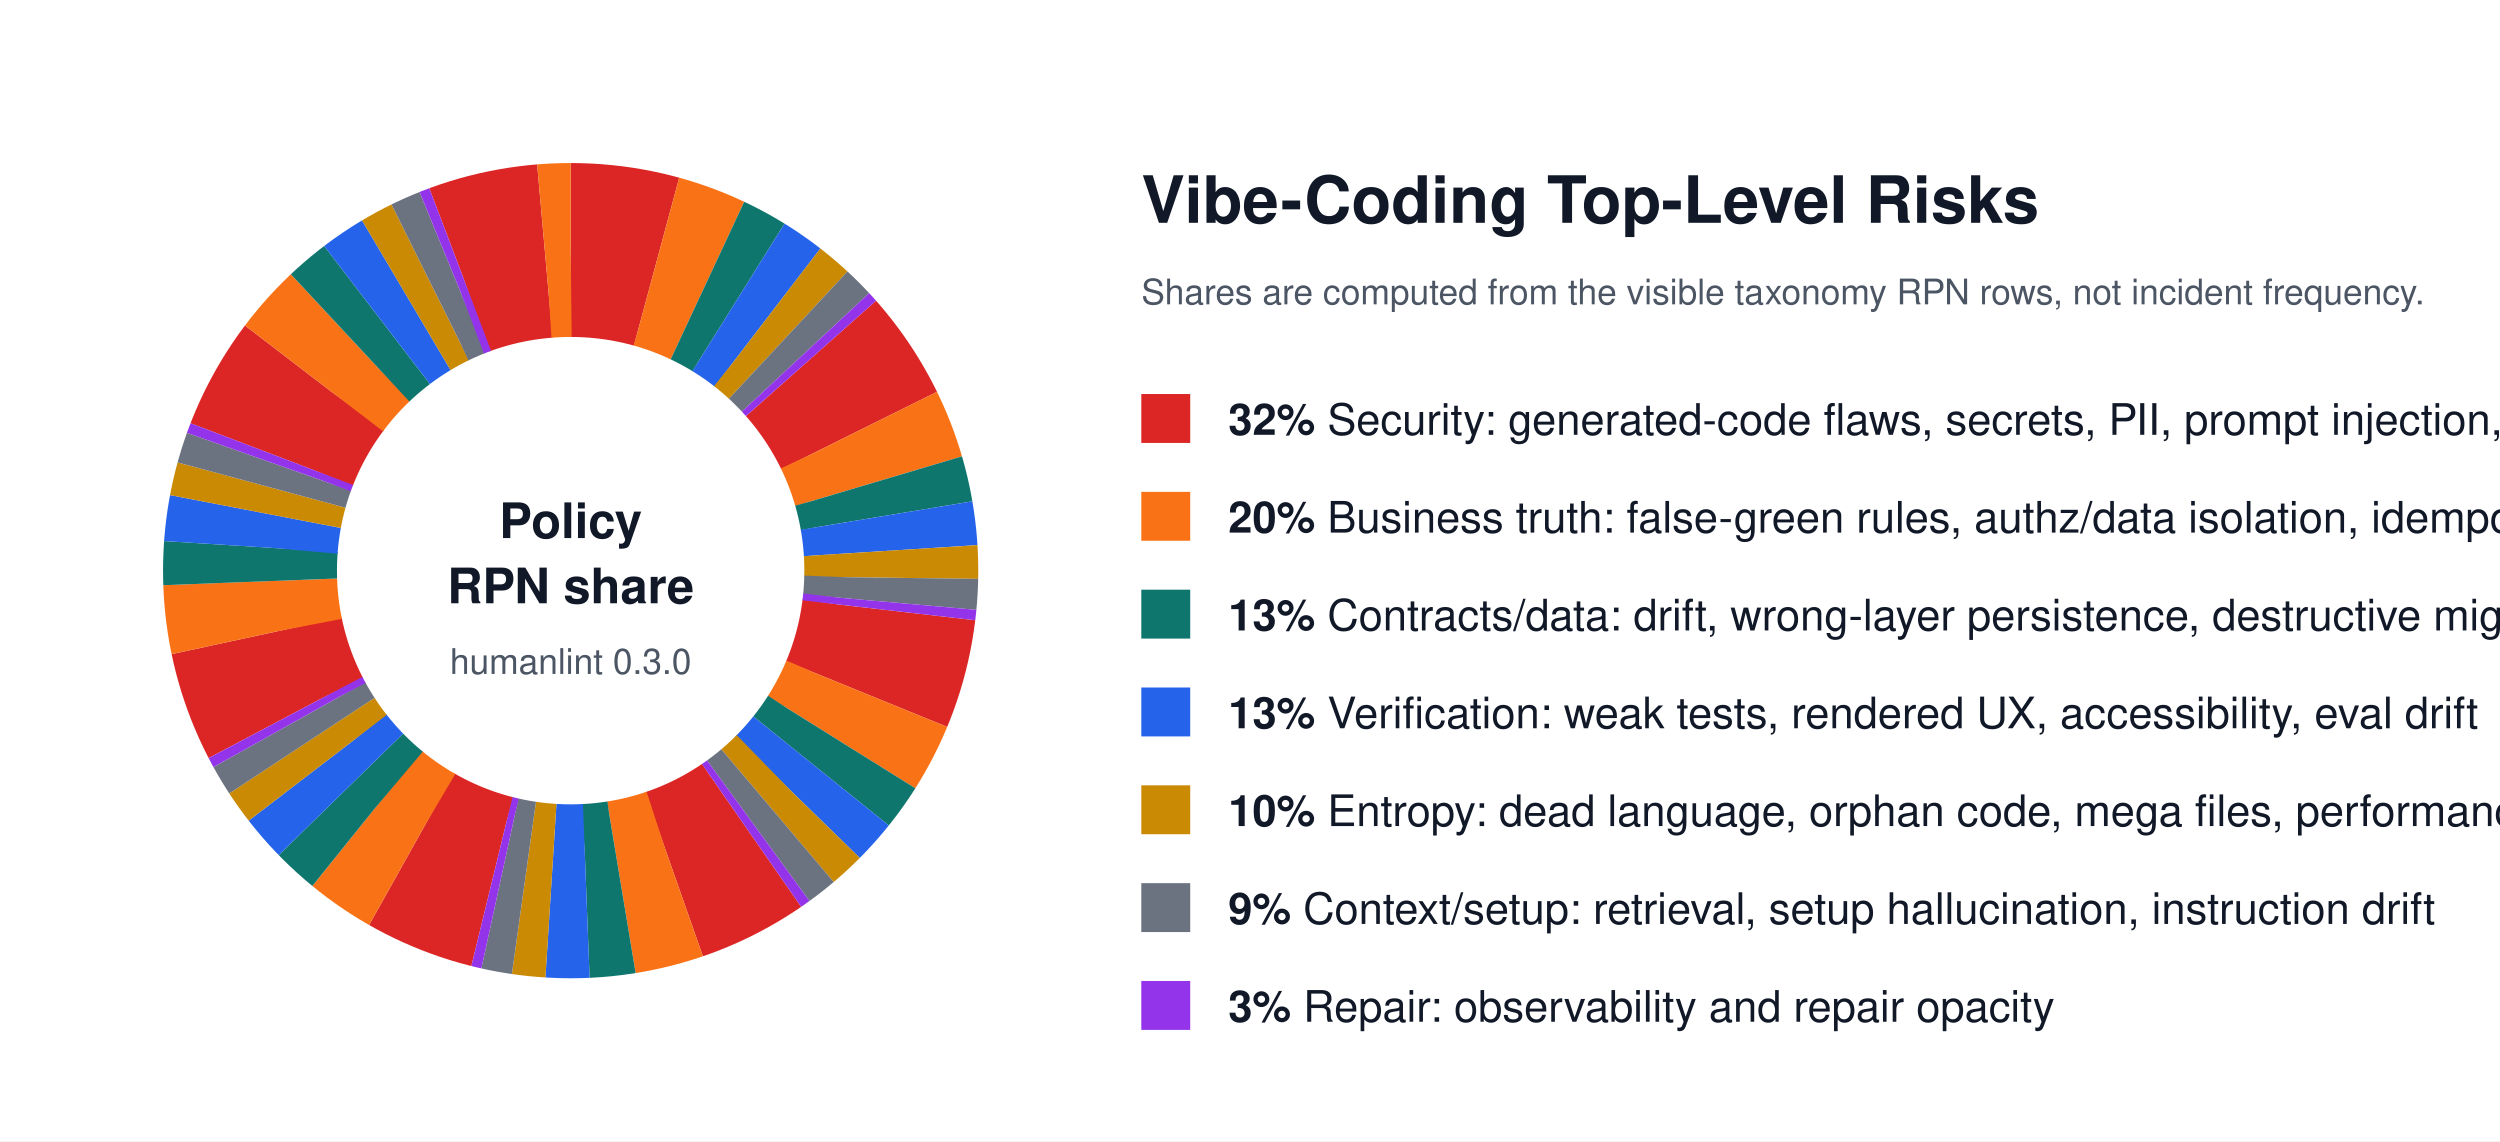
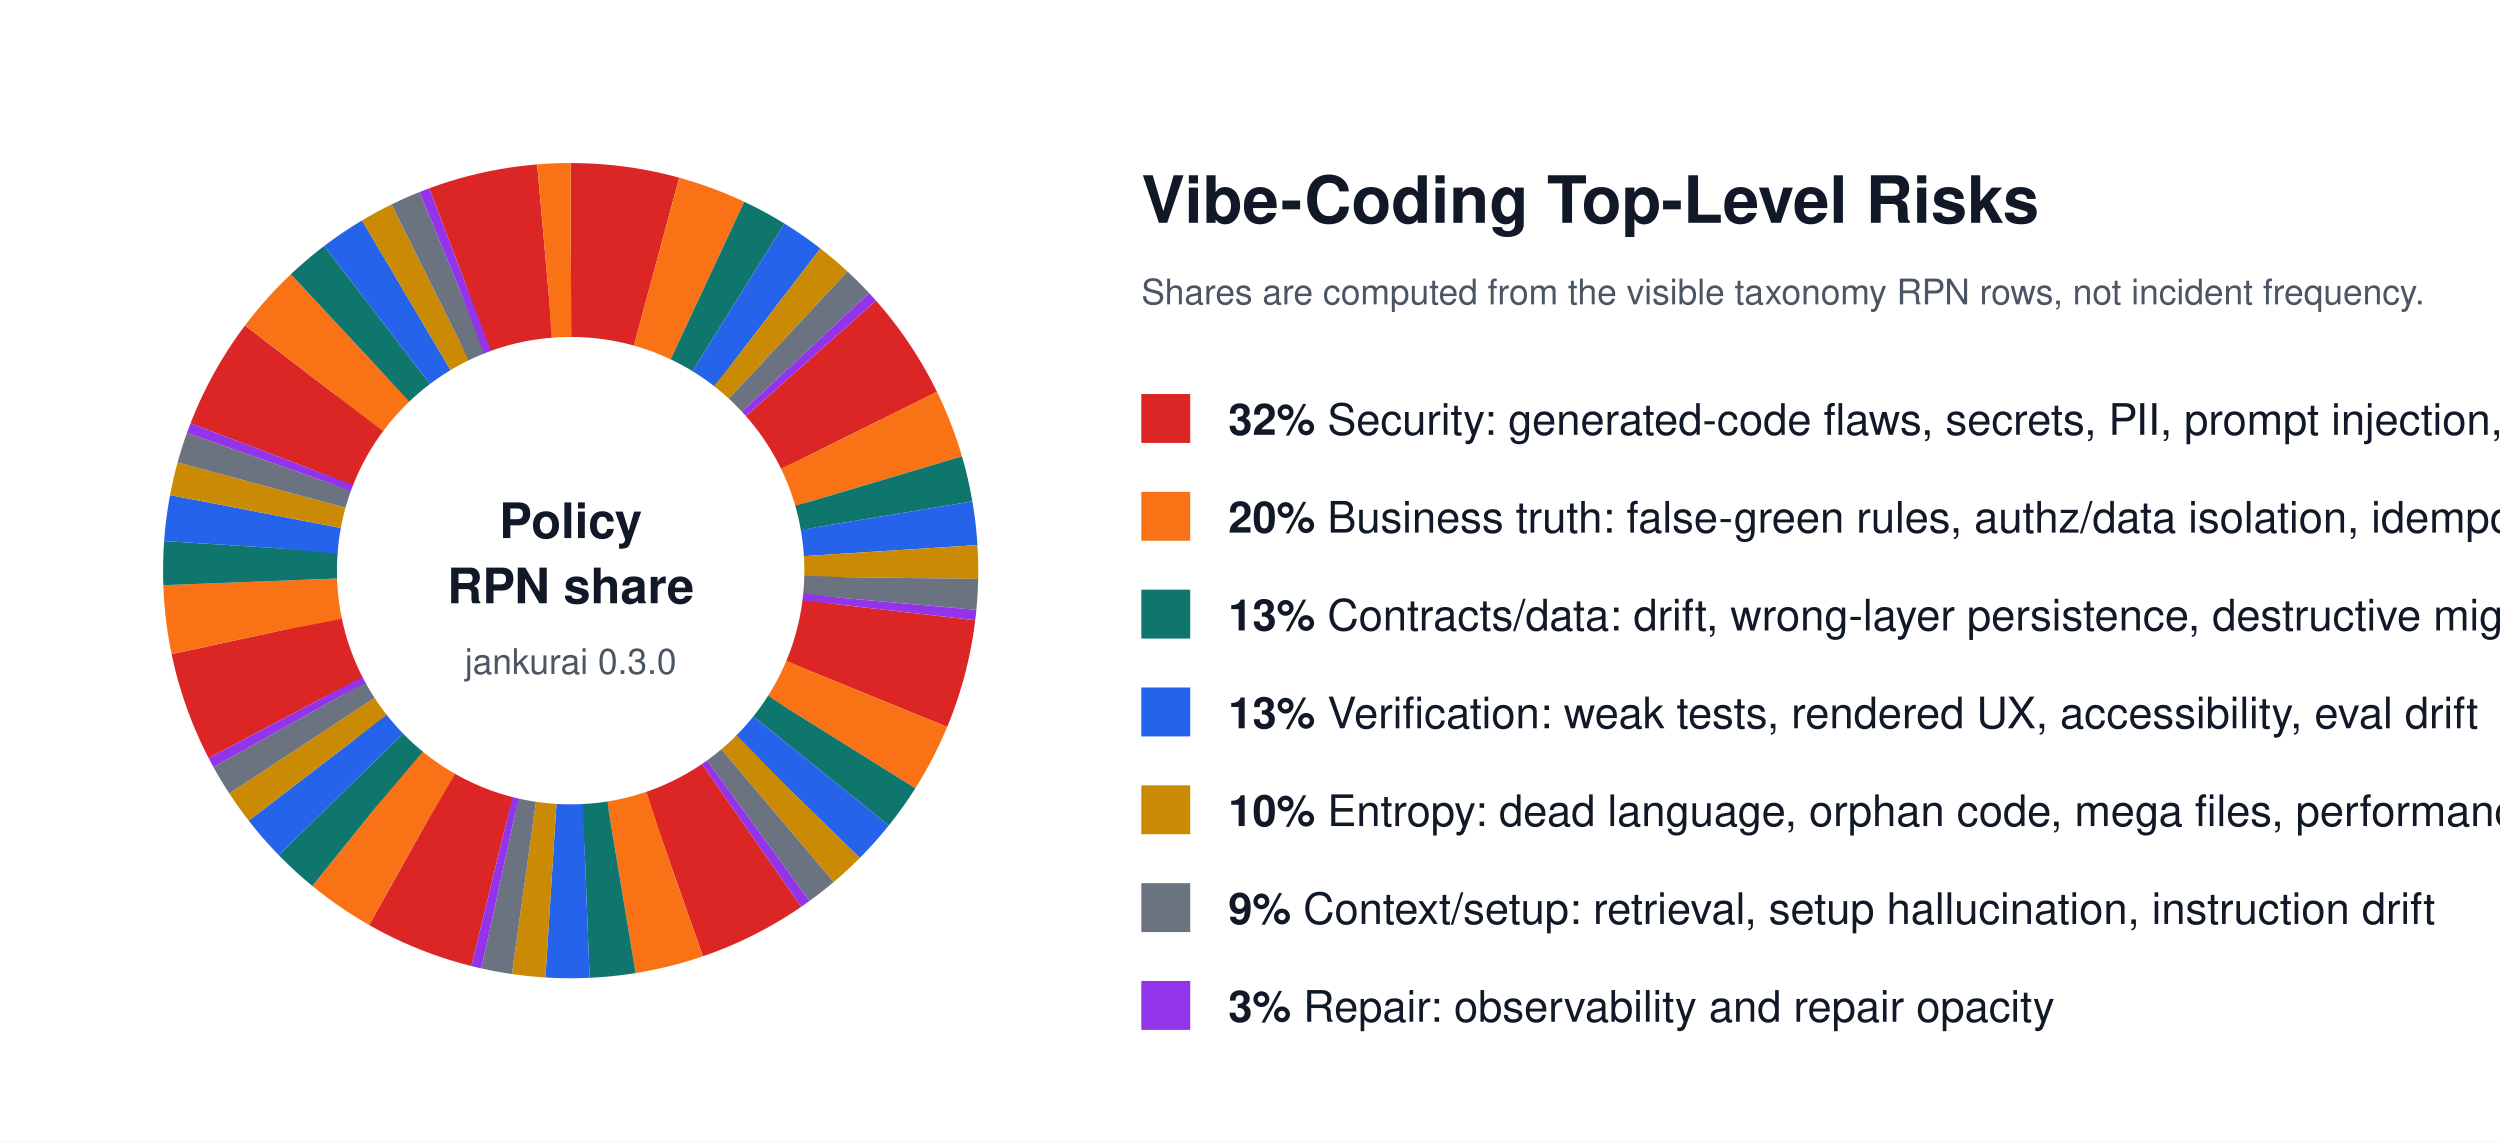
<svg xmlns="http://www.w3.org/2000/svg" viewBox="0 0 920 420" role="img" aria-labelledby="title desc">
  <rect width="920" height="420" fill="#ffffff" />
  <g transform="translate(210 210) rotate(-90)">
    <circle r="118" cx="0" cy="0" fill="none" stroke="#dc2626" stroke-width="64" pathLength="100" stroke-dasharray="32 68" stroke-dashoffset="0" />
    <circle r="118" cx="0" cy="0" fill="none" stroke="#f97316" stroke-width="64" pathLength="100" stroke-dasharray="20 80" stroke-dashoffset="-32" />
    <circle r="118" cx="0" cy="0" fill="none" stroke="#0f766e" stroke-width="64" pathLength="100" stroke-dasharray="13 87" stroke-dashoffset="-52" />
    <circle r="118" cx="0" cy="0" fill="none" stroke="#2563eb" stroke-width="64" pathLength="100" stroke-dasharray="13 87" stroke-dashoffset="-65" />
    <circle r="118" cx="0" cy="0" fill="none" stroke="#ca8a04" stroke-width="64" pathLength="100" stroke-dasharray="10 90" stroke-dashoffset="-78" />
    <circle r="118" cx="0" cy="0" fill="none" stroke="#6b7280" stroke-width="64" pathLength="100" stroke-dasharray="9 91" stroke-dashoffset="-88" />
    <circle r="118" cx="0" cy="0" fill="none" stroke="#9333ea" stroke-width="64" pathLength="100" stroke-dasharray="3 97" stroke-dashoffset="-97" />
  </g>
  <circle cx="210" cy="210" r="76" fill="#ffffff" />
  <text x="210" y="198" text-anchor="middle" font-family="Helvetica, Arial, sans-serif" font-size="18" font-weight="700" fill="#111827">Policy</text>
  <text x="210" y="222" text-anchor="middle" font-family="Helvetica, Arial, sans-serif" font-size="18" font-weight="700" fill="#111827">RPN share</text>
-   <text x="210" y="248" text-anchor="middle" font-family="Helvetica, Arial, sans-serif" font-size="13" fill="#4b5563">humanlint 0.3.0</text>
+   <text x="210" y="248" text-anchor="middle" font-family="Helvetica, Arial, sans-serif" font-size="13" fill="#4b5563">jankurai 0.3.0</text>
  <g font-family="Helvetica, Arial, sans-serif" font-size="16" fill="#111827">
    <text x="420" y="82" font-size="24" font-weight="700">Vibe-Coding Top-Level Risks</text>
    <text x="420" y="112" font-size="13" fill="#4b5563">Shares are computed from the visible taxonomy RPN rows, not incident frequency.</text>
    <rect x="420" y="145" width="18" height="18" fill="#dc2626" />
    <text x="452" y="160">
      <tspan font-weight="700">32%</tspan> Security: generated-code flaws, secrets, PII, prompt injection, agency</text>
    <rect x="420" y="181" width="18" height="18" fill="#f97316" />
    <text x="452" y="196">
      <tspan font-weight="700">20%</tspan> Business truth: false-green rules, authz/data isolation, idempotency</text>
    <rect x="420" y="217" width="18" height="18" fill="#0f766e" />
    <text x="452" y="232">
      <tspan font-weight="700">13%</tspan> Contracts/data: drift, wrong-layer persistence, destructive migrations</text>
    <rect x="420" y="253" width="18" height="18" fill="#2563eb" />
    <text x="452" y="268">
      <tspan font-weight="700">13%</tspan> Verification: weak tests, rendered UX, accessibility, eval drift</text>
    <rect x="420" y="289" width="18" height="18" fill="#ca8a04" />
    <text x="452" y="304">
      <tspan font-weight="700">10%</tspan> Entropy: dead language, orphan code, mega files, performance drift</text>
    <rect x="420" y="325" width="18" height="18" fill="#6b7280" />
    <text x="452" y="340">
      <tspan font-weight="700">9%</tspan> Context/setup: retrieval, setup hallucination, instruction drift</text>
    <rect x="420" y="361" width="18" height="18" fill="#9333ea" />
    <text x="452" y="376">
      <tspan font-weight="700">3%</tspan> Repair: observability and repair opacity</text>
  </g>
</svg>
